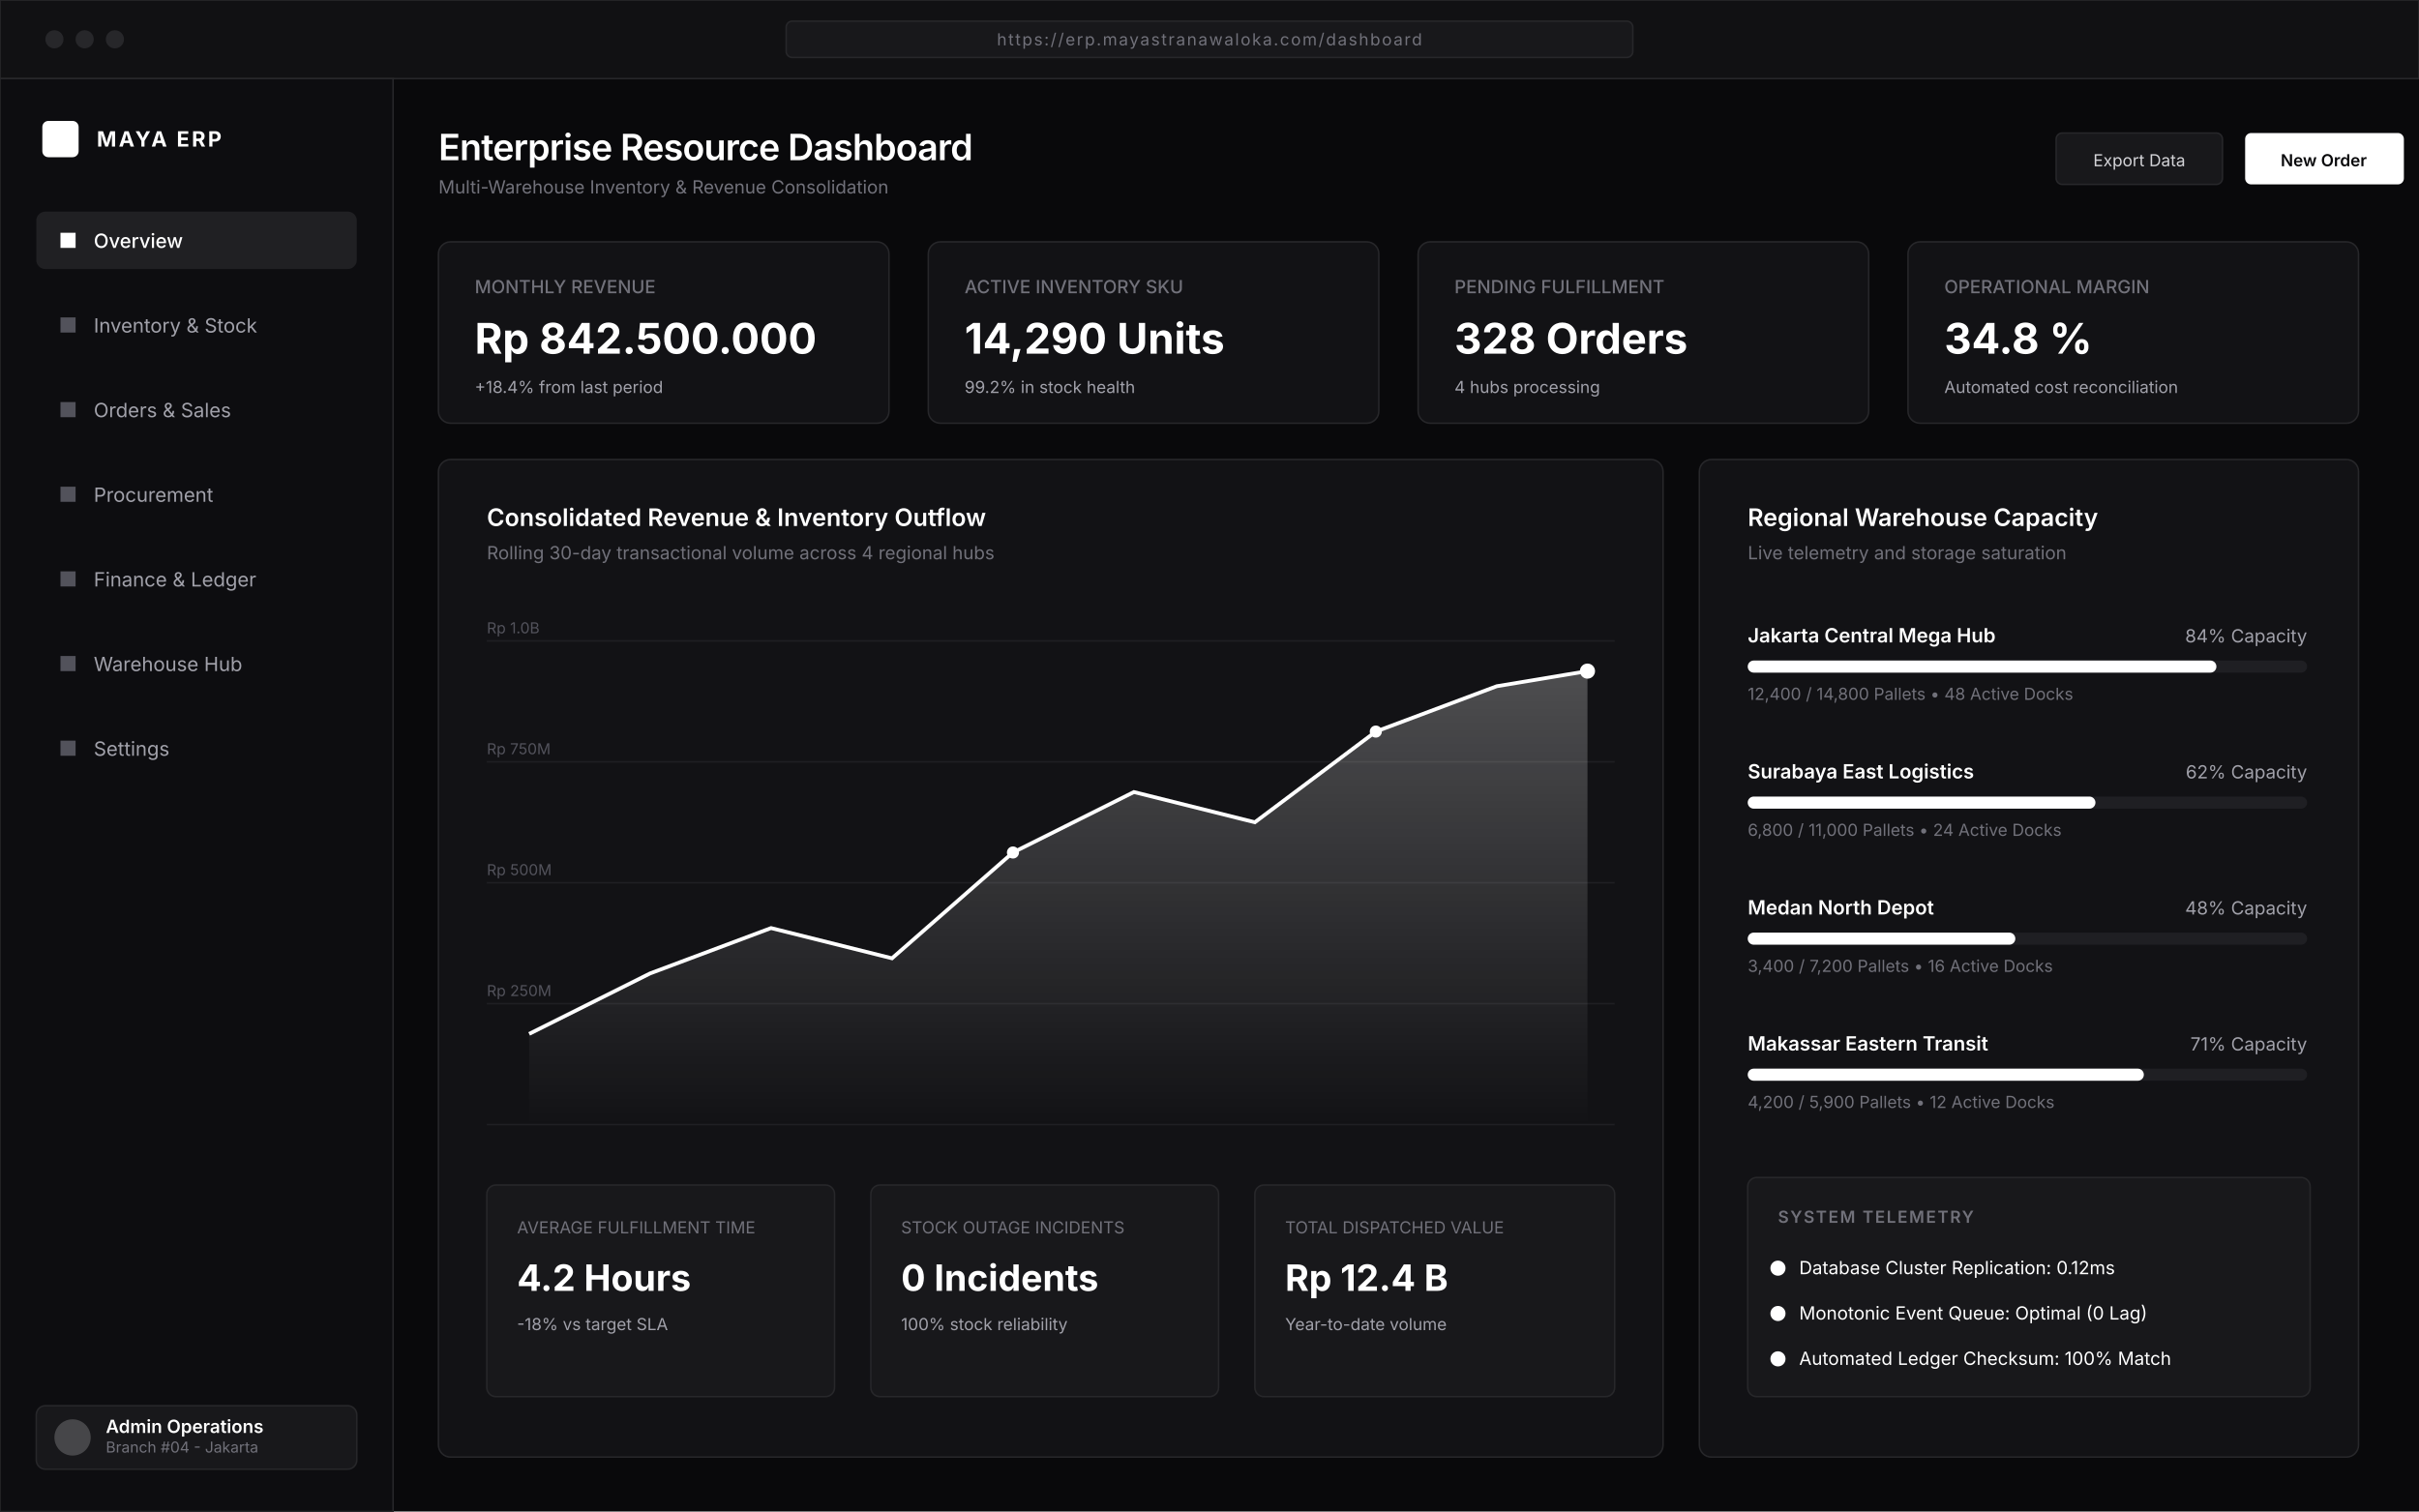
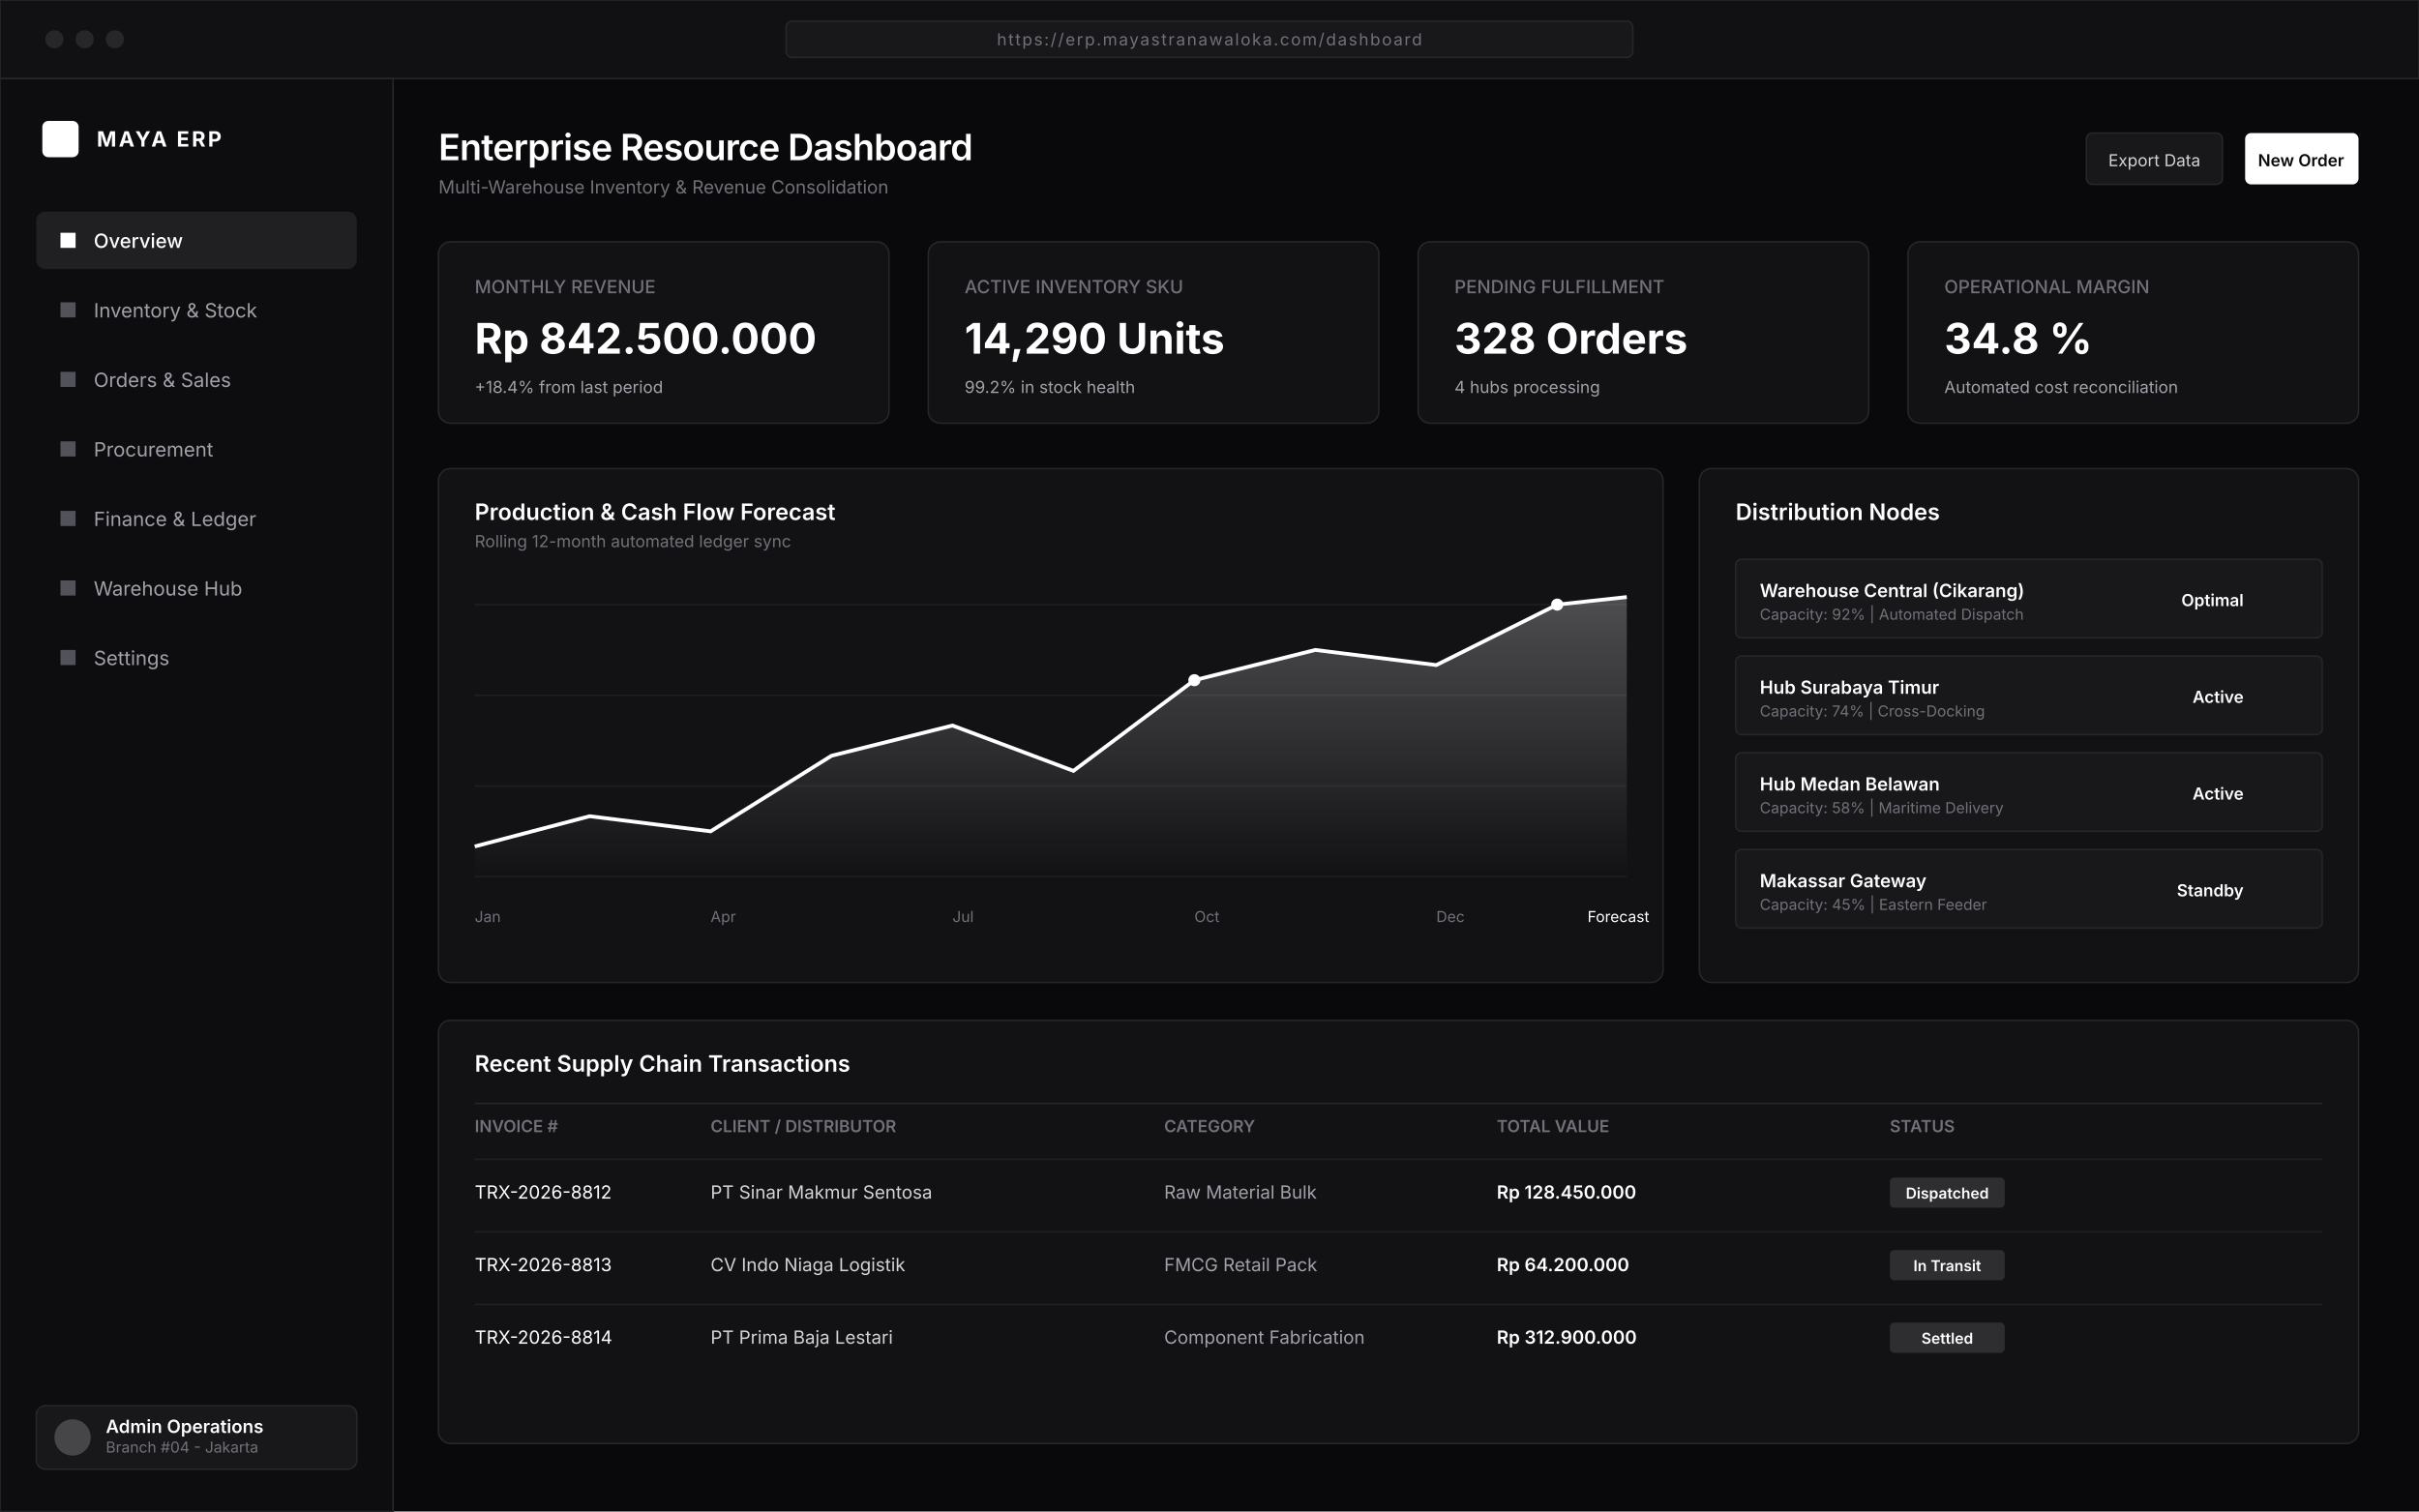
<svg xmlns="http://www.w3.org/2000/svg" viewBox="0 0 1600 1000" width="1600" height="1000" fill="none">
  <defs>
+     <linearGradient id="erpGrad" x1="0" y1="0" x2="0" y2="1">
+       <stop offset="0%" stop-color="#ffffff" stop-opacity="0.12" />
+       <stop offset="100%" stop-color="#ffffff" stop-opacity="0.02" />
+     </linearGradient>
    <linearGradient id="chartGrad" x1="0" y1="0" x2="0" y2="1">
      <stop offset="0%" stop-color="#ffffff" stop-opacity="0.25" />
      <stop offset="100%" stop-color="#ffffff" stop-opacity="0.0" />
-     </linearGradient>
-     <linearGradient id="meterGrad" x1="0" y1="0" x2="1" y2="0">
-       <stop offset="0%" stop-color="#ffffff" stop-opacity="0.8" />
-       <stop offset="100%" stop-color="#ffffff" stop-opacity="0.2" />
    </linearGradient>
  </defs>
  <rect width="1600" height="1000" fill="#09090b" />
  <rect width="1600" height="52" fill="#111113" stroke="#27272a" stroke-width="1" />
  <circle cx="36" cy="26" r="6" fill="#27272a" />
  <circle cx="56" cy="26" r="6" fill="#27272a" />
  <circle cx="76" cy="26" r="6" fill="#27272a" />
  <rect x="520" y="14" width="560" height="24" rx="4" fill="#18181b" stroke="#27272a" stroke-width="1" />
  <text x="800" y="30" fill="#71717a" font-family="-apple-system, BlinkMacSystemFont, sans-serif" font-size="11" text-anchor="middle" letter-spacing="1">https://erp.mayastranawaloka.com/dashboard</text>
  <rect x="0" y="52" width="260" height="948" fill="#0d0d10" stroke="#27272a" stroke-width="1" />
  <rect x="28" y="80" width="24" height="24" rx="4" fill="#ffffff" />
  <text x="64" y="97" fill="#ffffff" font-family="-apple-system, BlinkMacSystemFont, sans-serif" font-size="14" font-weight="700" letter-spacing="1.5">MAYA ERP</text>
  <g transform="translate(24, 140)">
    <rect x="0" y="0" width="212" height="38" rx="6" fill="#ffffff" fill-opacity="0.08" />
    <rect x="16" y="14" width="10" height="10" fill="#ffffff" />
    <text x="38" y="24" fill="#ffffff" font-family="-apple-system, BlinkMacSystemFont, sans-serif" font-size="13" font-weight="500">Overview</text>
-     <rect x="16" y="70" width="10" height="10" fill="#52525b" />
-     <text x="38" y="80" fill="#a1a1aa" font-family="-apple-system, BlinkMacSystemFont, sans-serif" font-size="13">Inventory &amp; Stock</text>
-     <rect x="16" y="126" width="10" height="10" fill="#52525b" />
-     <text x="38" y="136" fill="#a1a1aa" font-family="-apple-system, BlinkMacSystemFont, sans-serif" font-size="13">Orders &amp; Sales</text>
-     <rect x="16" y="182" width="10" height="10" fill="#52525b" />
-     <text x="38" y="192" fill="#a1a1aa" font-family="-apple-system, BlinkMacSystemFont, sans-serif" font-size="13">Procurement</text>
-     <rect x="16" y="238" width="10" height="10" fill="#52525b" />
-     <text x="38" y="248" fill="#a1a1aa" font-family="-apple-system, BlinkMacSystemFont, sans-serif" font-size="13">Finance &amp; Ledger</text>
-     <rect x="16" y="294" width="10" height="10" fill="#52525b" />
-     <text x="38" y="304" fill="#a1a1aa" font-family="-apple-system, BlinkMacSystemFont, sans-serif" font-size="13">Warehouse Hub</text>
-     <rect x="16" y="350" width="10" height="10" fill="#52525b" />
-     <text x="38" y="360" fill="#a1a1aa" font-family="-apple-system, BlinkMacSystemFont, sans-serif" font-size="13">Settings</text>
+     <text x="38" y="70" fill="#a1a1aa" font-family="-apple-system, BlinkMacSystemFont, sans-serif" font-size="13">Inventory &amp; Stock</text>
+     <rect x="16" y="60" width="10" height="10" fill="#52525b" />
+     <text x="38" y="116" fill="#a1a1aa" font-family="-apple-system, BlinkMacSystemFont, sans-serif" font-size="13">Orders &amp; Sales</text>
+     <rect x="16" y="106" width="10" height="10" fill="#52525b" />
+     <text x="38" y="162" fill="#a1a1aa" font-family="-apple-system, BlinkMacSystemFont, sans-serif" font-size="13">Procurement</text>
+     <rect x="16" y="152" width="10" height="10" fill="#52525b" />
+     <text x="38" y="208" fill="#a1a1aa" font-family="-apple-system, BlinkMacSystemFont, sans-serif" font-size="13">Finance &amp; Ledger</text>
+     <rect x="16" y="198" width="10" height="10" fill="#52525b" />
+     <text x="38" y="254" fill="#a1a1aa" font-family="-apple-system, BlinkMacSystemFont, sans-serif" font-size="13">Warehouse Hub</text>
+     <rect x="16" y="244" width="10" height="10" fill="#52525b" />
+     <text x="38" y="300" fill="#a1a1aa" font-family="-apple-system, BlinkMacSystemFont, sans-serif" font-size="13">Settings</text>
+     <rect x="16" y="290" width="10" height="10" fill="#52525b" />
  </g>
  <rect x="24" y="930" width="212" height="42" rx="6" fill="#18181b" stroke="#27272a" stroke-width="1" />
  <circle cx="48" cy="951" r="12" fill="#ffffff" fill-opacity="0.2" />
  <text x="70" y="948" fill="#ffffff" font-family="-apple-system, BlinkMacSystemFont, sans-serif" font-size="12" font-weight="600">Admin Operations</text>
  <text x="70" y="961" fill="#71717a" font-family="-apple-system, BlinkMacSystemFont, sans-serif" font-size="10">Branch #04 - Jakarta</text>
  <g transform="translate(290, 80)">
    <text x="0" y="26" fill="#ffffff" font-family="-apple-system, BlinkMacSystemFont, sans-serif" font-size="24" font-weight="600" letter-spacing="-0.5">Enterprise Resource Dashboard</text>
    <text x="0" y="48" fill="#71717a" font-family="-apple-system, BlinkMacSystemFont, sans-serif" font-size="12">Multi-Warehouse Inventory &amp; Revenue Consolidation</text>
-     <rect x="1070" y="8" width="110" height="34" rx="4" fill="#18181b" stroke="#27272a" stroke-width="1" />
-     <text x="1125" y="30" fill="#d4d4d8" font-family="-apple-system, BlinkMacSystemFont, sans-serif" font-size="11" text-anchor="middle">Export Data</text>
-     <rect x="1195" y="8" width="105" height="34" rx="4" fill="#ffffff" />
-     <text x="1247" y="30" fill="#09090b" font-family="-apple-system, BlinkMacSystemFont, sans-serif" font-size="11" font-weight="600" text-anchor="middle">New Order</text>
+     <rect x="1090" y="8" width="90" height="34" rx="4" fill="#18181b" stroke="#27272a" stroke-width="1" />
+     <text x="1135" y="30" fill="#d4d4d8" font-family="-apple-system, BlinkMacSystemFont, sans-serif" font-size="11" text-anchor="middle">Export Data</text>
+     <rect x="1195" y="8" width="75" height="34" rx="4" fill="#ffffff" />
+     <text x="1232" y="30" fill="#09090b" font-family="-apple-system, BlinkMacSystemFont, sans-serif" font-size="11" font-weight="600" text-anchor="middle">New Order</text>
  </g>
  <g transform="translate(290, 160)">
    <rect x="0" y="0" width="298" height="120" rx="8" fill="#121215" stroke="#27272a" stroke-width="1" />
    <text x="24" y="34" fill="#71717a" font-family="-apple-system, BlinkMacSystemFont, sans-serif" font-size="12" font-weight="500">MONTHLY REVENUE</text>
    <text x="24" y="74" fill="#ffffff" font-family="-apple-system, BlinkMacSystemFont, sans-serif" font-size="28" font-weight="700">Rp 842.500.000</text>
    <text x="24" y="100" fill="#a1a1aa" font-family="-apple-system, BlinkMacSystemFont, sans-serif" font-size="11">+18.4% from last period</text>
    <rect x="324" y="0" width="298" height="120" rx="8" fill="#121215" stroke="#27272a" stroke-width="1" />
    <text x="348" y="34" fill="#71717a" font-family="-apple-system, BlinkMacSystemFont, sans-serif" font-size="12" font-weight="500">ACTIVE INVENTORY SKU</text>
    <text x="348" y="74" fill="#ffffff" font-family="-apple-system, BlinkMacSystemFont, sans-serif" font-size="28" font-weight="700">14,290 Units</text>
    <text x="348" y="100" fill="#a1a1aa" font-family="-apple-system, BlinkMacSystemFont, sans-serif" font-size="11">99.2% in stock health</text>
    <rect x="648" y="0" width="298" height="120" rx="8" fill="#121215" stroke="#27272a" stroke-width="1" />
    <text x="672" y="34" fill="#71717a" font-family="-apple-system, BlinkMacSystemFont, sans-serif" font-size="12" font-weight="500">PENDING FULFILLMENT</text>
    <text x="672" y="74" fill="#ffffff" font-family="-apple-system, BlinkMacSystemFont, sans-serif" font-size="28" font-weight="700">328 Orders</text>
    <text x="672" y="100" fill="#a1a1aa" font-family="-apple-system, BlinkMacSystemFont, sans-serif" font-size="11">4 hubs processing</text>
    <rect x="972" y="0" width="298" height="120" rx="8" fill="#121215" stroke="#27272a" stroke-width="1" />
    <text x="996" y="34" fill="#71717a" font-family="-apple-system, BlinkMacSystemFont, sans-serif" font-size="12" font-weight="500">OPERATIONAL MARGIN</text>
    <text x="996" y="74" fill="#ffffff" font-family="-apple-system, BlinkMacSystemFont, sans-serif" font-size="28" font-weight="700">34.8 %</text>
    <text x="996" y="100" fill="#a1a1aa" font-family="-apple-system, BlinkMacSystemFont, sans-serif" font-size="11">Automated cost reconciliation</text>
  </g>
-   <g transform="translate(290, 304)">
-     <rect x="0" y="0" width="810" height="660" rx="8" fill="#121215" stroke="#27272a" stroke-width="1" />
-     <text x="32" y="44" fill="#ffffff" font-family="-apple-system, BlinkMacSystemFont, sans-serif" font-size="16" font-weight="600">Consolidated Revenue &amp; Inventory Outflow</text>
-     <text x="32" y="66" fill="#71717a" font-family="-apple-system, BlinkMacSystemFont, sans-serif" font-size="12">Rolling 30-day transactional volume across 4 regional hubs</text>
-     <g stroke="#1f1f23" stroke-width="1">
-       <line x1="32" y1="120" x2="778" y2="120" />
-       <line x1="32" y1="200" x2="778" y2="200" />
-       <line x1="32" y1="280" x2="778" y2="280" />
-       <line x1="32" y1="360" x2="778" y2="360" />
-       <line x1="32" y1="440" x2="778" y2="440" />
-     </g>
-     <text x="32" y="115" fill="#52525b" font-family="-apple-system, BlinkMacSystemFont, sans-serif" font-size="10">Rp 1.0B</text>
-     <text x="32" y="195" fill="#52525b" font-family="-apple-system, BlinkMacSystemFont, sans-serif" font-size="10">Rp 750M</text>
-     <text x="32" y="275" fill="#52525b" font-family="-apple-system, BlinkMacSystemFont, sans-serif" font-size="10">Rp 500M</text>
-     <text x="32" y="355" fill="#52525b" font-family="-apple-system, BlinkMacSystemFont, sans-serif" font-size="10">Rp 250M</text>
-     <path d="M 60 380 L 140 340 L 220 310 L 300 330 L 380 260 L 460 220 L 540 240 L 620 180 L 700 150 L 760 140 L 760 440 L 60 440 Z" fill="url(#chartGrad)" />
-     <path d="M 60 380 L 140 340 L 220 310 L 300 330 L 380 260 L 460 220 L 540 240 L 620 180 L 700 150 L 760 140" stroke="#ffffff" stroke-width="2.5" fill="none" />
-     <circle cx="380" cy="260" r="4" fill="#ffffff" />
-     <circle cx="620" cy="180" r="4" fill="#ffffff" />
-     <circle cx="760" cy="140" r="5" fill="#ffffff" />
-     <g transform="translate(32, 480)">
-       <rect x="0" y="0" width="230" height="140" rx="6" fill="#18181b" stroke="#27272a" stroke-width="1" />
-       <text x="20" y="32" fill="#71717a" font-family="-apple-system, BlinkMacSystemFont, sans-serif" font-size="11">AVERAGE FULFILLMENT TIME</text>
-       <text x="20" y="70" fill="#ffffff" font-family="-apple-system, BlinkMacSystemFont, sans-serif" font-size="24" font-weight="700">4.2 Hours</text>
-       <text x="20" y="96" fill="#a1a1aa" font-family="-apple-system, BlinkMacSystemFont, sans-serif" font-size="11">-18% vs target SLA</text>
-       <rect x="254" y="0" width="230" height="140" rx="6" fill="#18181b" stroke="#27272a" stroke-width="1" />
-       <text x="274" y="32" fill="#71717a" font-family="-apple-system, BlinkMacSystemFont, sans-serif" font-size="11">STOCK OUTAGE INCIDENTS</text>
-       <text x="274" y="70" fill="#ffffff" font-family="-apple-system, BlinkMacSystemFont, sans-serif" font-size="24" font-weight="700">0 Incidents</text>
-       <text x="274" y="96" fill="#a1a1aa" font-family="-apple-system, BlinkMacSystemFont, sans-serif" font-size="11">100% stock reliability</text>
-       <rect x="508" y="0" width="238" height="140" rx="6" fill="#18181b" stroke="#27272a" stroke-width="1" />
-       <text x="528" y="32" fill="#71717a" font-family="-apple-system, BlinkMacSystemFont, sans-serif" font-size="11">TOTAL DISPATCHED VALUE</text>
-       <text x="528" y="70" fill="#ffffff" font-family="-apple-system, BlinkMacSystemFont, sans-serif" font-size="24" font-weight="700">Rp 12.4 B</text>
-       <text x="528" y="96" fill="#a1a1aa" font-family="-apple-system, BlinkMacSystemFont, sans-serif" font-size="11">Year-to-date volume</text>
-     </g>
-     <rect x="834" y="0" width="436" height="660" rx="8" fill="#121215" stroke="#27272a" stroke-width="1" />
-     <text x="866" y="44" fill="#ffffff" font-family="-apple-system, BlinkMacSystemFont, sans-serif" font-size="16" font-weight="600">Regional Warehouse Capacity</text>
-     <text x="866" y="66" fill="#71717a" font-family="-apple-system, BlinkMacSystemFont, sans-serif" font-size="12">Live telemetry and storage saturation</text>
-     <g transform="translate(866, 105)">
-       <text x="0" y="16" fill="#ffffff" font-family="-apple-system, BlinkMacSystemFont, sans-serif" font-size="13" font-weight="600">Jakarta Central Mega Hub</text>
-       <text x="370" y="16" fill="#a1a1aa" font-family="-apple-system, BlinkMacSystemFont, sans-serif" font-size="12" text-anchor="end">84% Capacity</text>
-       <rect x="0" y="28" width="370" height="8" rx="4" fill="#1f1f23" />
-       <rect x="0" y="28" width="310" height="8" rx="4" fill="#ffffff" />
-       <text x="0" y="54" fill="#71717a" font-family="-apple-system, BlinkMacSystemFont, sans-serif" font-size="11">12,400 / 14,800 Pallets • 48 Active Docks</text>
-     </g>
-     <g transform="translate(866, 195)">
-       <text x="0" y="16" fill="#ffffff" font-family="-apple-system, BlinkMacSystemFont, sans-serif" font-size="13" font-weight="600">Surabaya East Logistics</text>
-       <text x="370" y="16" fill="#a1a1aa" font-family="-apple-system, BlinkMacSystemFont, sans-serif" font-size="12" text-anchor="end">62% Capacity</text>
-       <rect x="0" y="28" width="370" height="8" rx="4" fill="#1f1f23" />
-       <rect x="0" y="28" width="230" height="8" rx="4" fill="#ffffff" />
-       <text x="0" y="54" fill="#71717a" font-family="-apple-system, BlinkMacSystemFont, sans-serif" font-size="11">6,800 / 11,000 Pallets • 24 Active Docks</text>
-     </g>
-     <g transform="translate(866, 285)">
-       <text x="0" y="16" fill="#ffffff" font-family="-apple-system, BlinkMacSystemFont, sans-serif" font-size="13" font-weight="600">Medan North Depot</text>
-       <text x="370" y="16" fill="#a1a1aa" font-family="-apple-system, BlinkMacSystemFont, sans-serif" font-size="12" text-anchor="end">48% Capacity</text>
-       <rect x="0" y="28" width="370" height="8" rx="4" fill="#1f1f23" />
-       <rect x="0" y="28" width="177" height="8" rx="4" fill="#ffffff" />
-       <text x="0" y="54" fill="#71717a" font-family="-apple-system, BlinkMacSystemFont, sans-serif" font-size="11">3,400 / 7,200 Pallets • 16 Active Docks</text>
-     </g>
-     <g transform="translate(866, 375)">
-       <text x="0" y="16" fill="#ffffff" font-family="-apple-system, BlinkMacSystemFont, sans-serif" font-size="13" font-weight="600">Makassar Eastern Transit</text>
-       <text x="370" y="16" fill="#a1a1aa" font-family="-apple-system, BlinkMacSystemFont, sans-serif" font-size="12" text-anchor="end">71% Capacity</text>
-       <rect x="0" y="28" width="370" height="8" rx="4" fill="#1f1f23" />
-       <rect x="0" y="28" width="262" height="8" rx="4" fill="#ffffff" />
-       <text x="0" y="54" fill="#71717a" font-family="-apple-system, BlinkMacSystemFont, sans-serif" font-size="11">4,200 / 5,900 Pallets • 12 Active Docks</text>
-     </g>
-     <g transform="translate(866, 475)">
-       <rect x="0" y="0" width="372" height="145" rx="6" fill="#18181b" stroke="#27272a" stroke-width="1" />
-       <text x="20" y="30" fill="#71717a" font-family="-apple-system, BlinkMacSystemFont, sans-serif" font-size="11" font-weight="600" letter-spacing="1">SYSTEM TELEMETRY</text>
-       <circle cx="20" cy="60" r="5" fill="#ffffff" />
-       <text x="34" y="64" fill="#ffffff" font-family="-apple-system, BlinkMacSystemFont, sans-serif" font-size="12">Database Cluster Replication: 0.12ms</text>
-       <circle cx="20" cy="90" r="5" fill="#ffffff" />
-       <text x="34" y="94" fill="#ffffff" font-family="-apple-system, BlinkMacSystemFont, sans-serif" font-size="12">Monotonic Event Queue: Optimal (0 Lag)</text>
-       <circle cx="20" cy="120" r="5" fill="#ffffff" />
-       <text x="34" y="124" fill="#ffffff" font-family="-apple-system, BlinkMacSystemFont, sans-serif" font-size="12">Automated Ledger Checksum: 100% Match</text>
-     </g>
+   <g transform="translate(290, 310)">
+     <rect x="0" y="0" width="810" height="340" rx="8" fill="#121215" stroke="#27272a" stroke-width="1" />
+     <text x="24" y="34" fill="#ffffff" font-family="-apple-system, BlinkMacSystemFont, sans-serif" font-size="15" font-weight="600">Production &amp; Cash Flow Forecast</text>
+     <text x="24" y="52" fill="#71717a" font-family="-apple-system, BlinkMacSystemFont, sans-serif" font-size="11">Rolling 12-month automated ledger sync</text>
+     <line x1="24" y1="90" x2="786" y2="90" stroke="#1f1f23" stroke-width="1" />
+     <line x1="24" y1="150" x2="786" y2="150" stroke="#1f1f23" stroke-width="1" />
+     <line x1="24" y1="210" x2="786" y2="210" stroke="#1f1f23" stroke-width="1" />
+     <line x1="24" y1="270" x2="786" y2="270" stroke="#1f1f23" stroke-width="1" />
+     <polygon points="24,250 100,230 180,240 260,190 340,170 420,200 500,140 580,120 660,130 740,90 786,85 786,270 24,270" fill="url(#chartGrad)" />
+     <polyline points="24,250 100,230 180,240 260,190 340,170 420,200 500,140 580,120 660,130 740,90 786,85" fill="none" stroke="#ffffff" stroke-width="2.5" />
+     <circle cx="500" cy="140" r="4" fill="#ffffff" />
+     <circle cx="740" cy="90" r="4" fill="#ffffff" />
+     <text x="24" y="300" fill="#71717a" font-family="-apple-system, BlinkMacSystemFont, sans-serif" font-size="10">Jan</text>
+     <text x="180" y="300" fill="#71717a" font-family="-apple-system, BlinkMacSystemFont, sans-serif" font-size="10">Apr</text>
+     <text x="340" y="300" fill="#71717a" font-family="-apple-system, BlinkMacSystemFont, sans-serif" font-size="10">Jul</text>
+     <text x="500" y="300" fill="#71717a" font-family="-apple-system, BlinkMacSystemFont, sans-serif" font-size="10">Oct</text>
+     <text x="660" y="300" fill="#71717a" font-family="-apple-system, BlinkMacSystemFont, sans-serif" font-size="10">Dec</text>
+     <text x="760" y="300" fill="#ffffff" font-family="-apple-system, BlinkMacSystemFont, sans-serif" font-size="10">Forecast</text>
+   </g>
+   <g transform="translate(1124, 310)">
+     <rect x="0" y="0" width="436" height="340" rx="8" fill="#121215" stroke="#27272a" stroke-width="1" />
+     <text x="24" y="34" fill="#ffffff" font-family="-apple-system, BlinkMacSystemFont, sans-serif" font-size="15" font-weight="600">Distribution Nodes</text>
+     <rect x="24" y="60" width="388" height="52" rx="4" fill="#18181b" stroke="#27272a" stroke-width="1" />
+     <text x="40" y="85" fill="#ffffff" font-family="-apple-system, BlinkMacSystemFont, sans-serif" font-size="12" font-weight="600">Warehouse Central (Cikarang)</text>
+     <text x="40" y="100" fill="#71717a" font-family="-apple-system, BlinkMacSystemFont, sans-serif" font-size="10">Capacity: 92% | Automated Dispatch</text>
+     <text x="360" y="91" fill="#ffffff" font-family="-apple-system, BlinkMacSystemFont, sans-serif" font-size="11" font-weight="600" text-anchor="end">Optimal</text>
+     <rect x="24" y="124" width="388" height="52" rx="4" fill="#18181b" stroke="#27272a" stroke-width="1" />
+     <text x="40" y="149" fill="#ffffff" font-family="-apple-system, BlinkMacSystemFont, sans-serif" font-size="12" font-weight="600">Hub Surabaya Timur</text>
+     <text x="40" y="164" fill="#71717a" font-family="-apple-system, BlinkMacSystemFont, sans-serif" font-size="10">Capacity: 74% | Cross-Docking</text>
+     <text x="360" y="155" fill="#ffffff" font-family="-apple-system, BlinkMacSystemFont, sans-serif" font-size="11" font-weight="600" text-anchor="end">Active</text>
+     <rect x="24" y="188" width="388" height="52" rx="4" fill="#18181b" stroke="#27272a" stroke-width="1" />
+     <text x="40" y="213" fill="#ffffff" font-family="-apple-system, BlinkMacSystemFont, sans-serif" font-size="12" font-weight="600">Hub Medan Belawan</text>
+     <text x="40" y="228" fill="#71717a" font-family="-apple-system, BlinkMacSystemFont, sans-serif" font-size="10">Capacity: 58% | Maritime Delivery</text>
+     <text x="360" y="219" fill="#ffffff" font-family="-apple-system, BlinkMacSystemFont, sans-serif" font-size="11" font-weight="600" text-anchor="end">Active</text>
+     <rect x="24" y="252" width="388" height="52" rx="4" fill="#18181b" stroke="#27272a" stroke-width="1" />
+     <text x="40" y="277" fill="#ffffff" font-family="-apple-system, BlinkMacSystemFont, sans-serif" font-size="12" font-weight="600">Makassar Gateway</text>
+     <text x="40" y="292" fill="#71717a" font-family="-apple-system, BlinkMacSystemFont, sans-serif" font-size="10">Capacity: 45% | Eastern Feeder</text>
+     <text x="360" y="283" fill="#ffffff" font-family="-apple-system, BlinkMacSystemFont, sans-serif" font-size="11" font-weight="600" text-anchor="end">Standby</text>
+   </g>
+   <g transform="translate(290, 675)">
+     <rect x="0" y="0" width="1270" height="280" rx="8" fill="#121215" stroke="#27272a" stroke-width="1" />
+     <text x="24" y="34" fill="#ffffff" font-family="-apple-system, BlinkMacSystemFont, sans-serif" font-size="15" font-weight="600">Recent Supply Chain Transactions</text>
+     <line x1="24" y1="55" x2="1246" y2="55" stroke="#27272a" stroke-width="1" />
+     <text x="24" y="74" fill="#71717a" font-family="-apple-system, BlinkMacSystemFont, sans-serif" font-size="11" font-weight="600">INVOICE #</text>
+     <text x="180" y="74" fill="#71717a" font-family="-apple-system, BlinkMacSystemFont, sans-serif" font-size="11" font-weight="600">CLIENT / DISTRIBUTOR</text>
+     <text x="480" y="74" fill="#71717a" font-family="-apple-system, BlinkMacSystemFont, sans-serif" font-size="11" font-weight="600">CATEGORY</text>
+     <text x="700" y="74" fill="#71717a" font-family="-apple-system, BlinkMacSystemFont, sans-serif" font-size="11" font-weight="600">TOTAL VALUE</text>
+     <text x="960" y="74" fill="#71717a" font-family="-apple-system, BlinkMacSystemFont, sans-serif" font-size="11" font-weight="600">STATUS</text>
+     <line x1="24" y1="92" x2="1246" y2="92" stroke="#1f1f23" stroke-width="1" />
+     <text x="24" y="118" fill="#ffffff" font-family="-apple-system, BlinkMacSystemFont, sans-serif" font-size="12">TRX-2026-8812</text>
+     <text x="180" y="118" fill="#d4d4d8" font-family="-apple-system, BlinkMacSystemFont, sans-serif" font-size="12">PT Sinar Makmur Sentosa</text>
+     <text x="480" y="118" fill="#a1a1aa" font-family="-apple-system, BlinkMacSystemFont, sans-serif" font-size="12">Raw Material Bulk</text>
+     <text x="700" y="118" fill="#ffffff" font-family="-apple-system, BlinkMacSystemFont, sans-serif" font-size="12" font-weight="600">Rp 128.450.000</text>
+     <rect x="960" y="104" width="76" height="20" rx="3" fill="#ffffff" fill-opacity="0.12" />
+     <text x="998" y="118" fill="#ffffff" font-family="-apple-system, BlinkMacSystemFont, sans-serif" font-size="10" font-weight="600" text-anchor="middle">Dispatched</text>
+     <line x1="24" y1="140" x2="1246" y2="140" stroke="#1f1f23" stroke-width="1" />
+     <text x="24" y="166" fill="#ffffff" font-family="-apple-system, BlinkMacSystemFont, sans-serif" font-size="12">TRX-2026-8813</text>
+     <text x="180" y="166" fill="#d4d4d8" font-family="-apple-system, BlinkMacSystemFont, sans-serif" font-size="12">CV Indo Niaga Logistik</text>
+     <text x="480" y="166" fill="#a1a1aa" font-family="-apple-system, BlinkMacSystemFont, sans-serif" font-size="12">FMCG Retail Pack</text>
+     <text x="700" y="166" fill="#ffffff" font-family="-apple-system, BlinkMacSystemFont, sans-serif" font-size="12" font-weight="600">Rp 64.200.000</text>
+     <rect x="960" y="152" width="76" height="20" rx="3" fill="#ffffff" fill-opacity="0.12" />
+     <text x="998" y="166" fill="#ffffff" font-family="-apple-system, BlinkMacSystemFont, sans-serif" font-size="10" font-weight="600" text-anchor="middle">In Transit</text>
+     <line x1="24" y1="188" x2="1246" y2="188" stroke="#1f1f23" stroke-width="1" />
+     <text x="24" y="214" fill="#ffffff" font-family="-apple-system, BlinkMacSystemFont, sans-serif" font-size="12">TRX-2026-8814</text>
+     <text x="180" y="214" fill="#d4d4d8" font-family="-apple-system, BlinkMacSystemFont, sans-serif" font-size="12">PT Prima Baja Lestari</text>
+     <text x="480" y="214" fill="#a1a1aa" font-family="-apple-system, BlinkMacSystemFont, sans-serif" font-size="12">Component Fabrication</text>
+     <text x="700" y="214" fill="#ffffff" font-family="-apple-system, BlinkMacSystemFont, sans-serif" font-size="12" font-weight="600">Rp 312.900.000</text>
+     <rect x="960" y="200" width="76" height="20" rx="3" fill="#ffffff" fill-opacity="0.12" />
+     <text x="998" y="214" fill="#ffffff" font-family="-apple-system, BlinkMacSystemFont, sans-serif" font-size="10" font-weight="600" text-anchor="middle">Settled</text>
  </g>
</svg>
